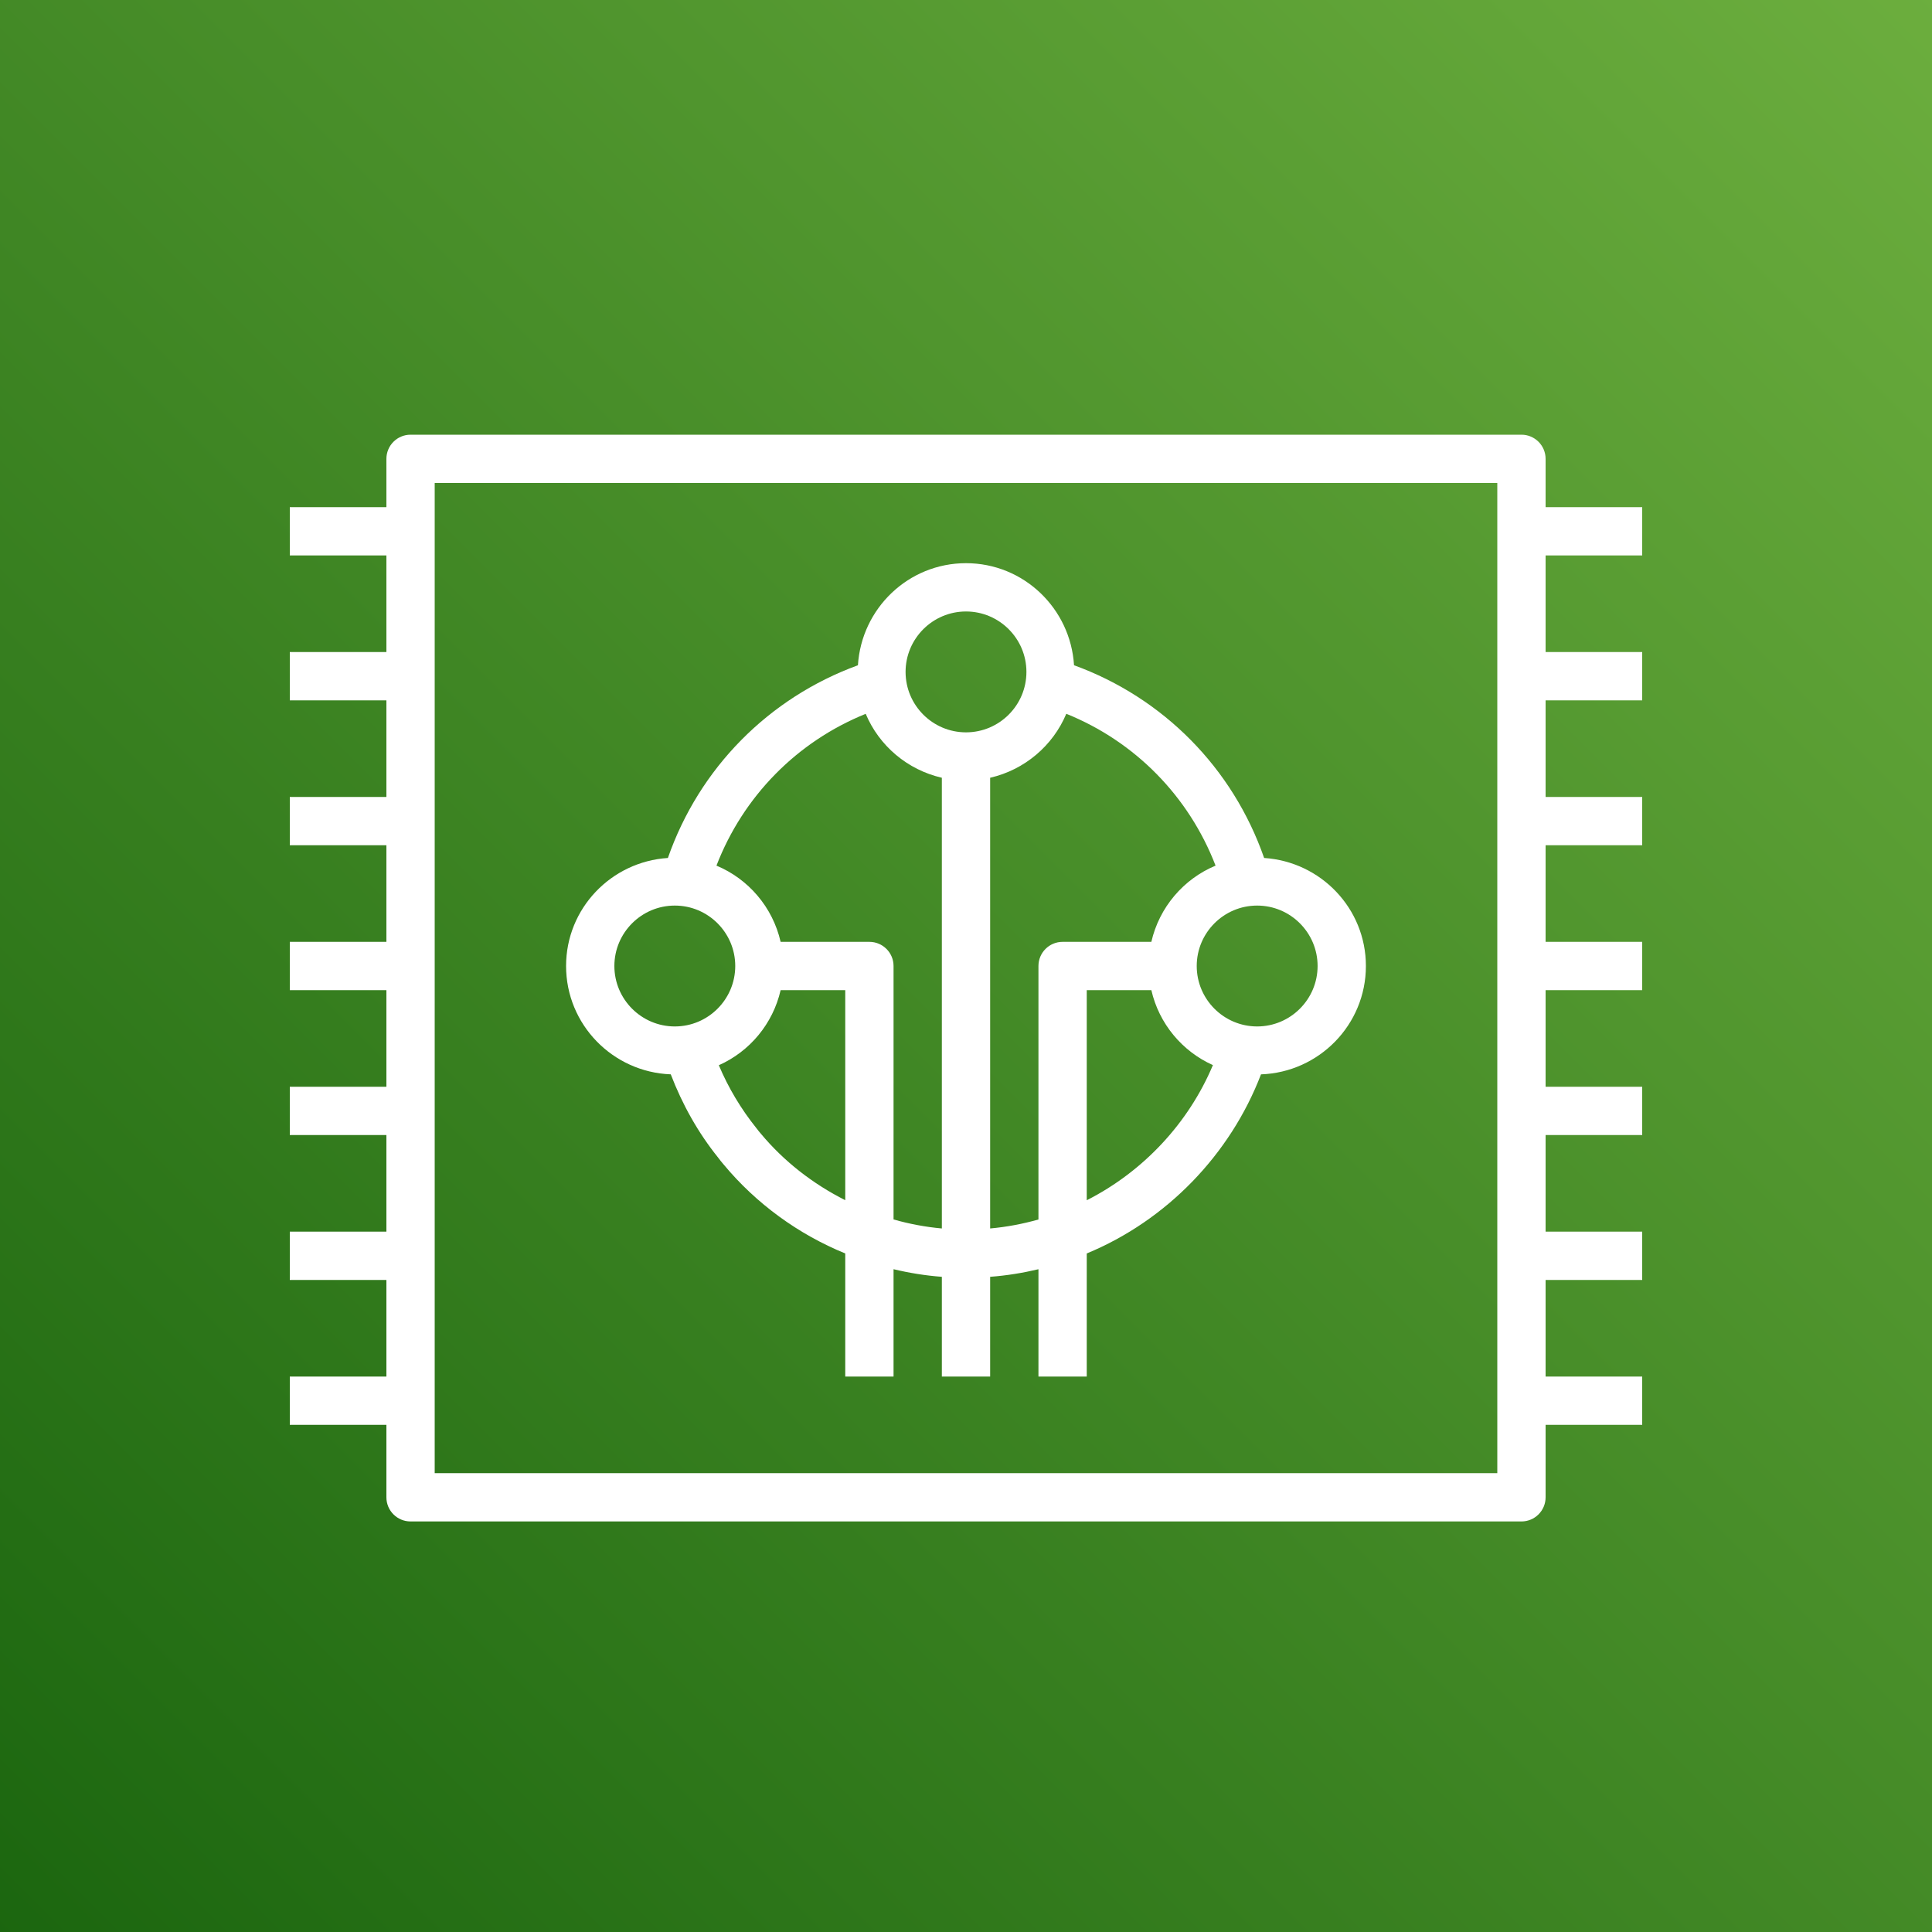
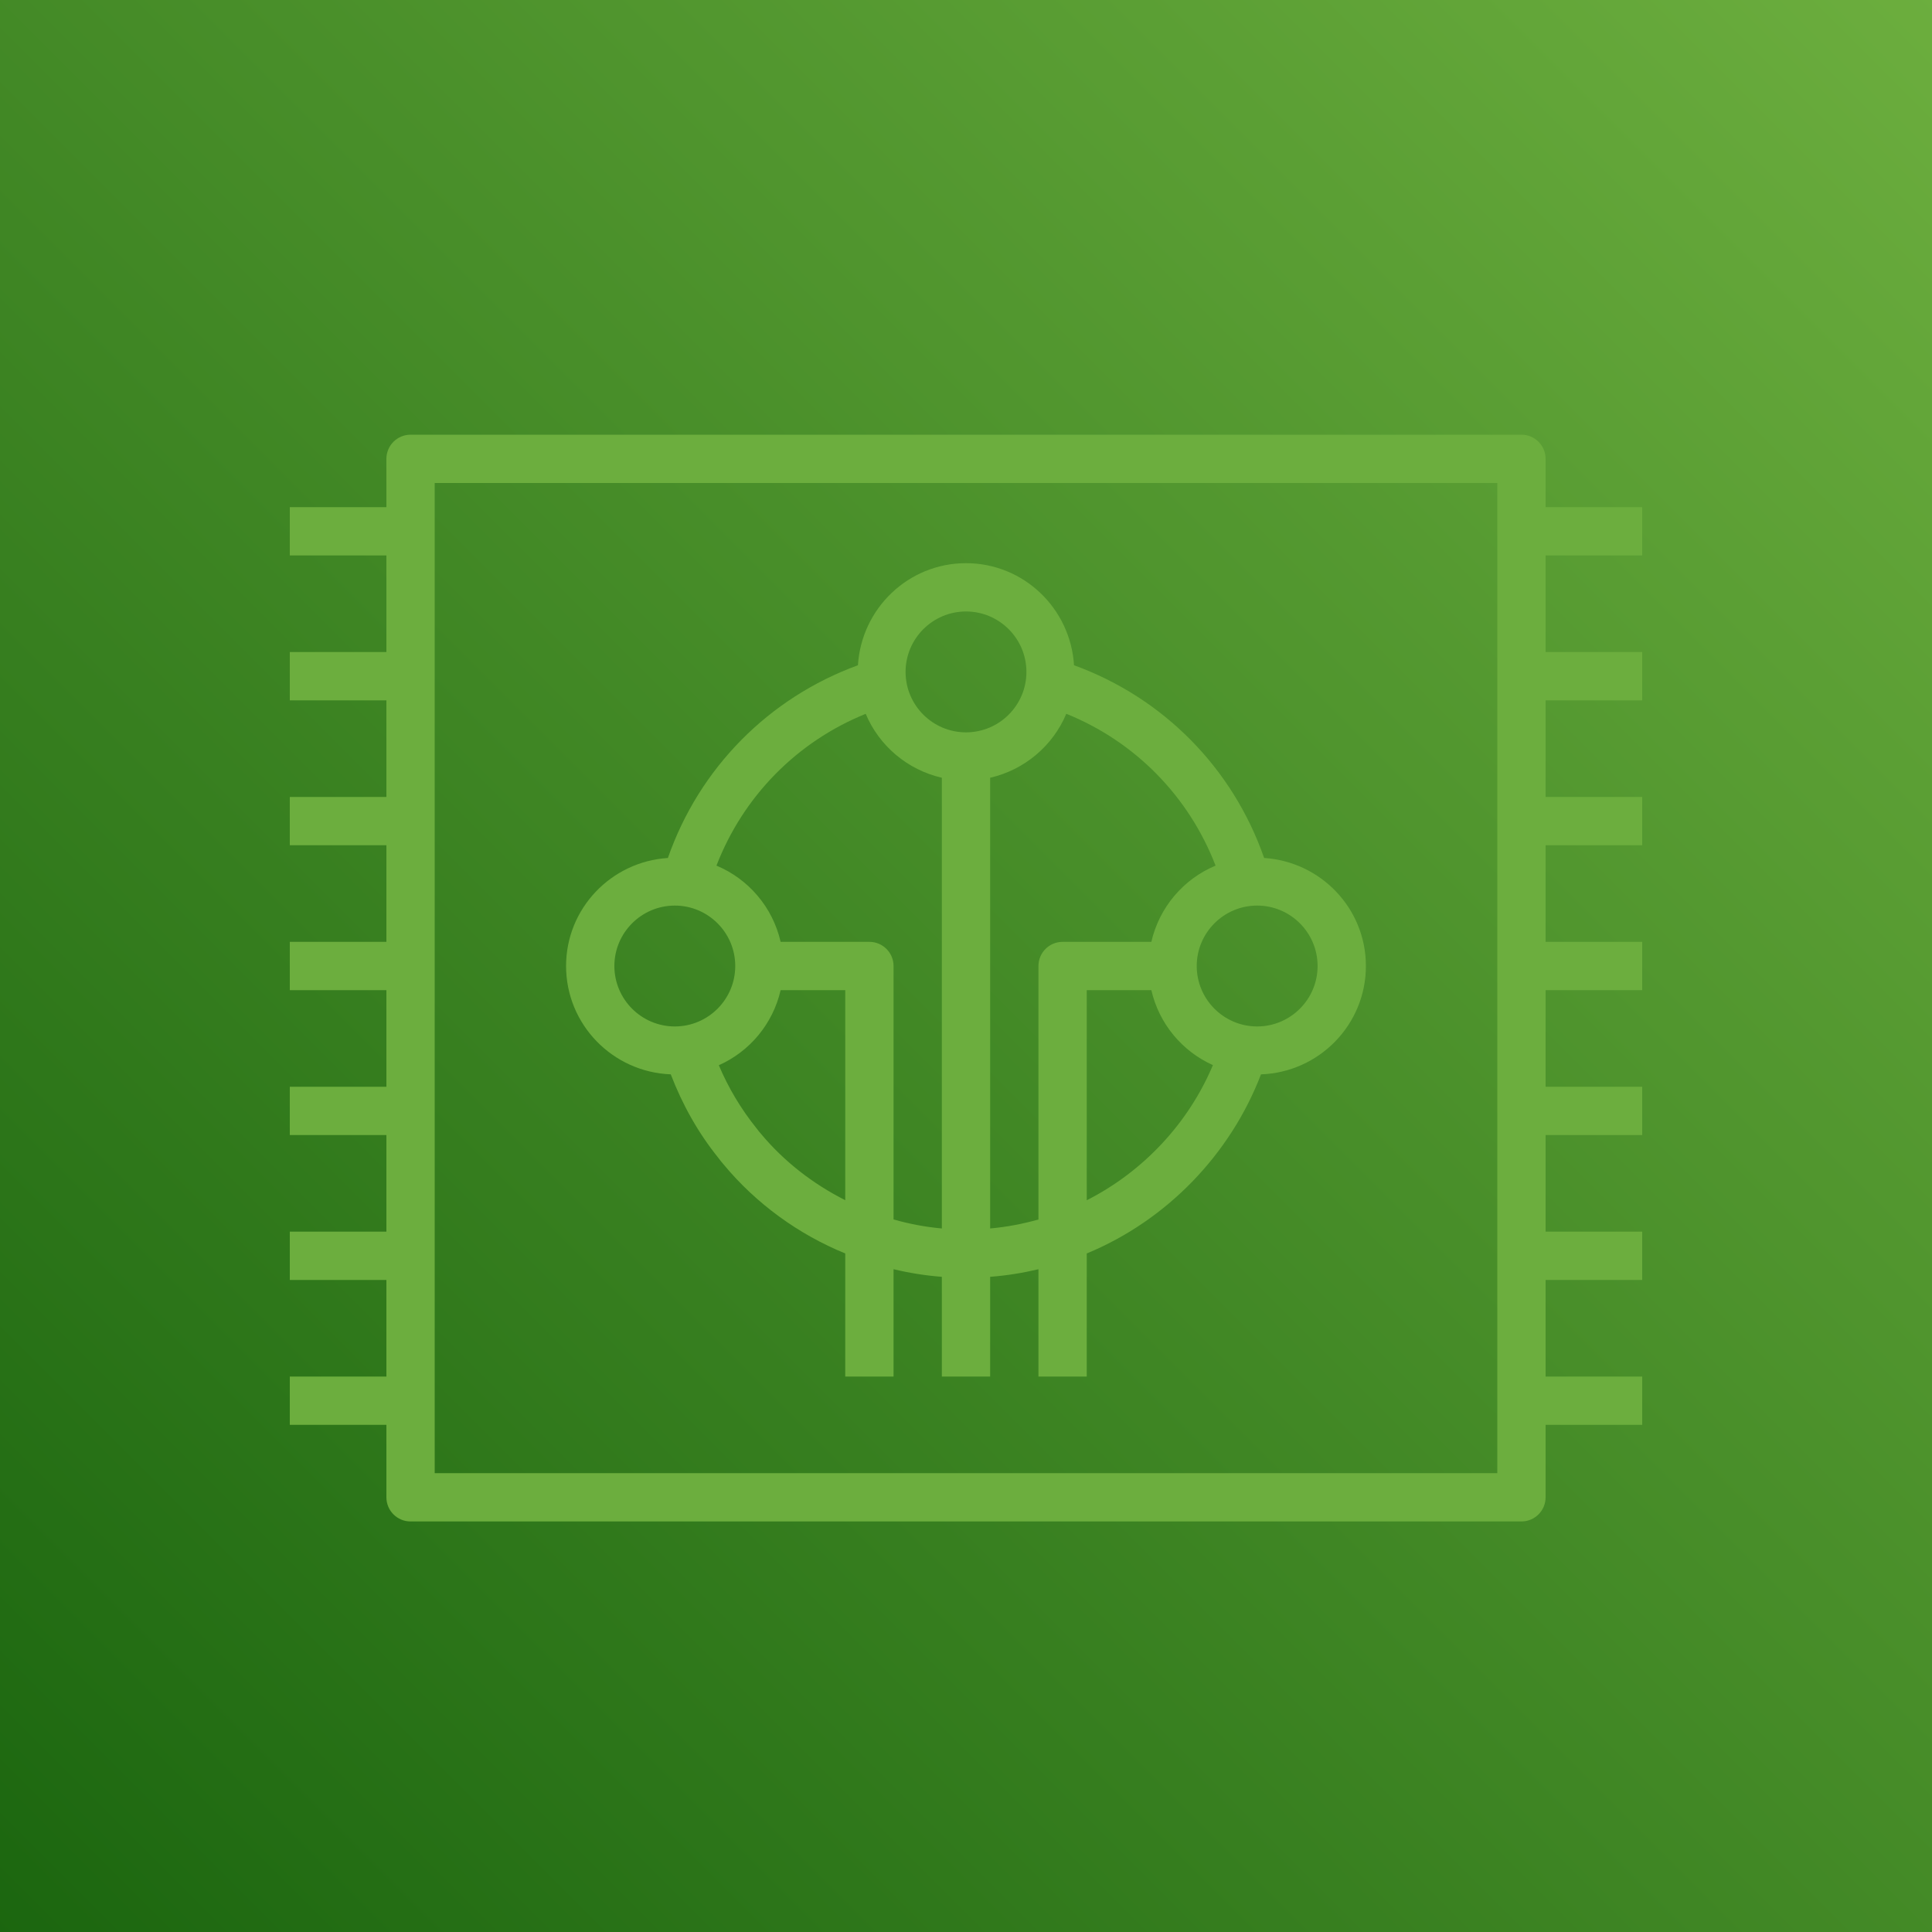
<svg xmlns="http://www.w3.org/2000/svg" viewBox="0 0 128 128" role="img" aria-label="FreeRTOS">
  <defs>
    <linearGradient id="tss_freertos_g" x1="0%" y1="100%" x2="100%" y2="0%">
      <stop stop-color="#1B660F" offset="0%" />
      <stop stop-color="#6CAE3E" offset="100%" />
    </linearGradient>
  </defs>
  <g transform="scale(1.6)">
    <rect x="0" y="0" width="80" height="80" fill="url(#tss_freertos_g)" />
-     <path fill="#FFFFFF" fill-rule="evenodd" d="M27.943,37.498 C29.323,37.498 30.445,38.621 30.445,40 C30.445,41.38 29.323,42.503 27.943,42.503 C26.563,42.503 25.44,41.38 25.44,40 C25.44,38.621 26.563,37.498 27.943,37.498 L27.943,37.498 Z M35.847,29.558 C36.402,30.881 37.574,31.878 39,32.205 L39,50.868 C38.322,50.807 37.651,50.68 37,50.495 L37,40 C37,39.448 36.552,39 36,39 L32.324,39 C31.998,37.571 30.996,36.397 29.667,35.844 C30.773,32.975 33,30.709 35.847,29.558 L35.847,29.558 Z M40,25.32 C41.38,25.32 42.502,26.443 42.502,27.823 C42.502,29.203 41.38,30.325 40,30.325 C38.62,30.325 37.498,29.203 37.498,27.823 C37.498,26.443 38.62,25.32 40,25.32 L40,25.32 Z M50.334,35.844 C49.005,36.397 48.002,37.571 47.675,39 L44,39 C43.447,39 43,39.448 43,40 L43,50.496 C42.35,50.681 41.679,50.807 41,50.868 L41,32.205 C42.425,31.878 43.598,30.88 44.153,29.556 C47.001,30.706 49.226,32.971 50.334,35.844 L50.334,35.844 Z M54.559,40 C54.559,41.38 53.436,42.503 52.056,42.503 C50.676,42.503 49.554,41.38 49.554,40 C49.554,38.621 50.676,37.498 52.056,37.498 C53.436,37.498 54.559,38.621 54.559,40 L54.559,40 Z M45,49.7 L45,41 L47.675,41 C47.993,42.39 48.951,43.533 50.224,44.104 C49.213,46.507 47.343,48.51 45,49.7 L45,49.7 Z M31.496,46.932 C31.448,46.875 31.399,46.82 31.326,46.721 C30.681,45.918 30.159,45.043 29.765,44.109 C31.045,43.54 32.005,42.393 32.324,41 L35,41 L35,49.697 C33.662,49.023 32.461,48.092 31.496,46.932 L31.496,46.932 Z M27.775,44.486 C28.254,45.738 28.91,46.907 29.735,47.932 C29.807,48.033 29.891,48.133 29.967,48.222 C31.314,49.842 33.059,51.11 35,51.903 L35,57 L37,57 L37,52.555 C37.652,52.711 38.318,52.819 39,52.87 L39,57 L41,57 L41,52.87 C41.682,52.819 42.348,52.711 43,52.556 L43,57 L45,57 L45,51.903 C48.307,50.537 50.943,47.806 52.215,44.487 C54.624,44.401 56.559,42.429 56.559,40 C56.559,37.617 54.692,35.68 52.345,35.527 C51.047,31.802 48.172,28.893 44.473,27.546 C44.328,25.195 42.387,23.32 40,23.32 C37.612,23.32 35.672,25.195 35.525,27.547 C31.829,28.895 28.953,31.807 27.656,35.527 C25.308,35.678 23.44,37.616 23.44,40 C23.44,42.425 25.371,44.395 27.775,44.486 L27.775,44.486 Z M18,61 L62,61 L62,20 L18,20 L18,61 Z M68,23 L68,21 L64,21 L64,19 C64,18.448 63.552,18 63,18 L17,18 C16.447,18 16,18.448 16,19 L16,21 L12,21 L12,23 L16,23 L16,27 L12,27 L12,29 L16,29 L16,33 L12,33 L12,35 L16,35 L16,39 L12,39 L12,41 L16,41 L16,45 L12,45 L12,47 L16,47 L16,51 L12,51 L12,53 L16,53 L16,57 L12,57 L12,59 L16,59 L16,62 C16,62.553 16.447,63 17,63 L63,63 C63.552,63 64,62.553 64,62 L64,59 L68,59 L68,57 L64,57 L64,53 L68,53 L68,51 L64,51 L64,47 L68,47 L68,45 L64,45 L64,41 L68,41 L68,39 L64,39 L64,35 L68,35 L68,33 L64,33 L64,29 L68,29 L68,27 L64,27 L64,23 L68,23 Z" />
+     <path fill="#6CAE3E" fill-rule="evenodd" d="M27.943,37.498 C29.323,37.498 30.445,38.621 30.445,40 C30.445,41.38 29.323,42.503 27.943,42.503 C26.563,42.503 25.44,41.38 25.44,40 C25.44,38.621 26.563,37.498 27.943,37.498 L27.943,37.498 Z M35.847,29.558 C36.402,30.881 37.574,31.878 39,32.205 L39,50.868 C38.322,50.807 37.651,50.68 37,50.495 L37,40 C37,39.448 36.552,39 36,39 L32.324,39 C31.998,37.571 30.996,36.397 29.667,35.844 C30.773,32.975 33,30.709 35.847,29.558 L35.847,29.558 Z M40,25.32 C41.38,25.32 42.502,26.443 42.502,27.823 C42.502,29.203 41.38,30.325 40,30.325 C38.62,30.325 37.498,29.203 37.498,27.823 C37.498,26.443 38.62,25.32 40,25.32 L40,25.32 Z M50.334,35.844 C49.005,36.397 48.002,37.571 47.675,39 L44,39 C43.447,39 43,39.448 43,40 L43,50.496 C42.35,50.681 41.679,50.807 41,50.868 L41,32.205 C42.425,31.878 43.598,30.88 44.153,29.556 C47.001,30.706 49.226,32.971 50.334,35.844 L50.334,35.844 Z M54.559,40 C54.559,41.38 53.436,42.503 52.056,42.503 C50.676,42.503 49.554,41.38 49.554,40 C49.554,38.621 50.676,37.498 52.056,37.498 C53.436,37.498 54.559,38.621 54.559,40 L54.559,40 Z M45,49.7 L45,41 L47.675,41 C47.993,42.39 48.951,43.533 50.224,44.104 C49.213,46.507 47.343,48.51 45,49.7 L45,49.7 Z M31.496,46.932 C31.448,46.875 31.399,46.82 31.326,46.721 C30.681,45.918 30.159,45.043 29.765,44.109 C31.045,43.54 32.005,42.393 32.324,41 L35,41 L35,49.697 C33.662,49.023 32.461,48.092 31.496,46.932 L31.496,46.932 Z M27.775,44.486 C28.254,45.738 28.91,46.907 29.735,47.932 C29.807,48.033 29.891,48.133 29.967,48.222 C31.314,49.842 33.059,51.11 35,51.903 L35,57 L37,57 L37,52.555 C37.652,52.711 38.318,52.819 39,52.87 L39,57 L41,57 L41,52.87 C41.682,52.819 42.348,52.711 43,52.556 L43,57 L45,57 L45,51.903 C48.307,50.537 50.943,47.806 52.215,44.487 C54.624,44.401 56.559,42.429 56.559,40 C56.559,37.617 54.692,35.68 52.345,35.527 C51.047,31.802 48.172,28.893 44.473,27.546 C44.328,25.195 42.387,23.32 40,23.32 C37.612,23.32 35.672,25.195 35.525,27.547 C31.829,28.895 28.953,31.807 27.656,35.527 C25.308,35.678 23.44,37.616 23.44,40 C23.44,42.425 25.371,44.395 27.775,44.486 L27.775,44.486 Z M18,61 L62,61 L62,20 L18,20 L18,61 Z M68,23 L68,21 L64,21 L64,19 C64,18.448 63.552,18 63,18 L17,18 C16.447,18 16,18.448 16,19 L16,21 L12,21 L12,23 L16,23 L16,27 L12,27 L12,29 L16,29 L16,33 L12,33 L12,35 L16,35 L16,39 L12,39 L12,41 L16,41 L16,45 L12,45 L12,47 L16,47 L16,51 L12,51 L12,53 L16,53 L16,57 L12,57 L12,59 L16,59 L16,62 C16,62.553 16.447,63 17,63 L63,63 C63.552,63 64,62.553 64,62 L64,59 L68,59 L68,57 L64,57 L64,53 L68,53 L68,51 L64,51 L64,47 L68,47 L68,45 L64,45 L64,41 L68,41 L68,39 L64,39 L64,35 L68,35 L68,33 L64,33 L64,29 L68,29 L68,27 L64,27 L64,23 L68,23 Z" />
  </g>
</svg>
